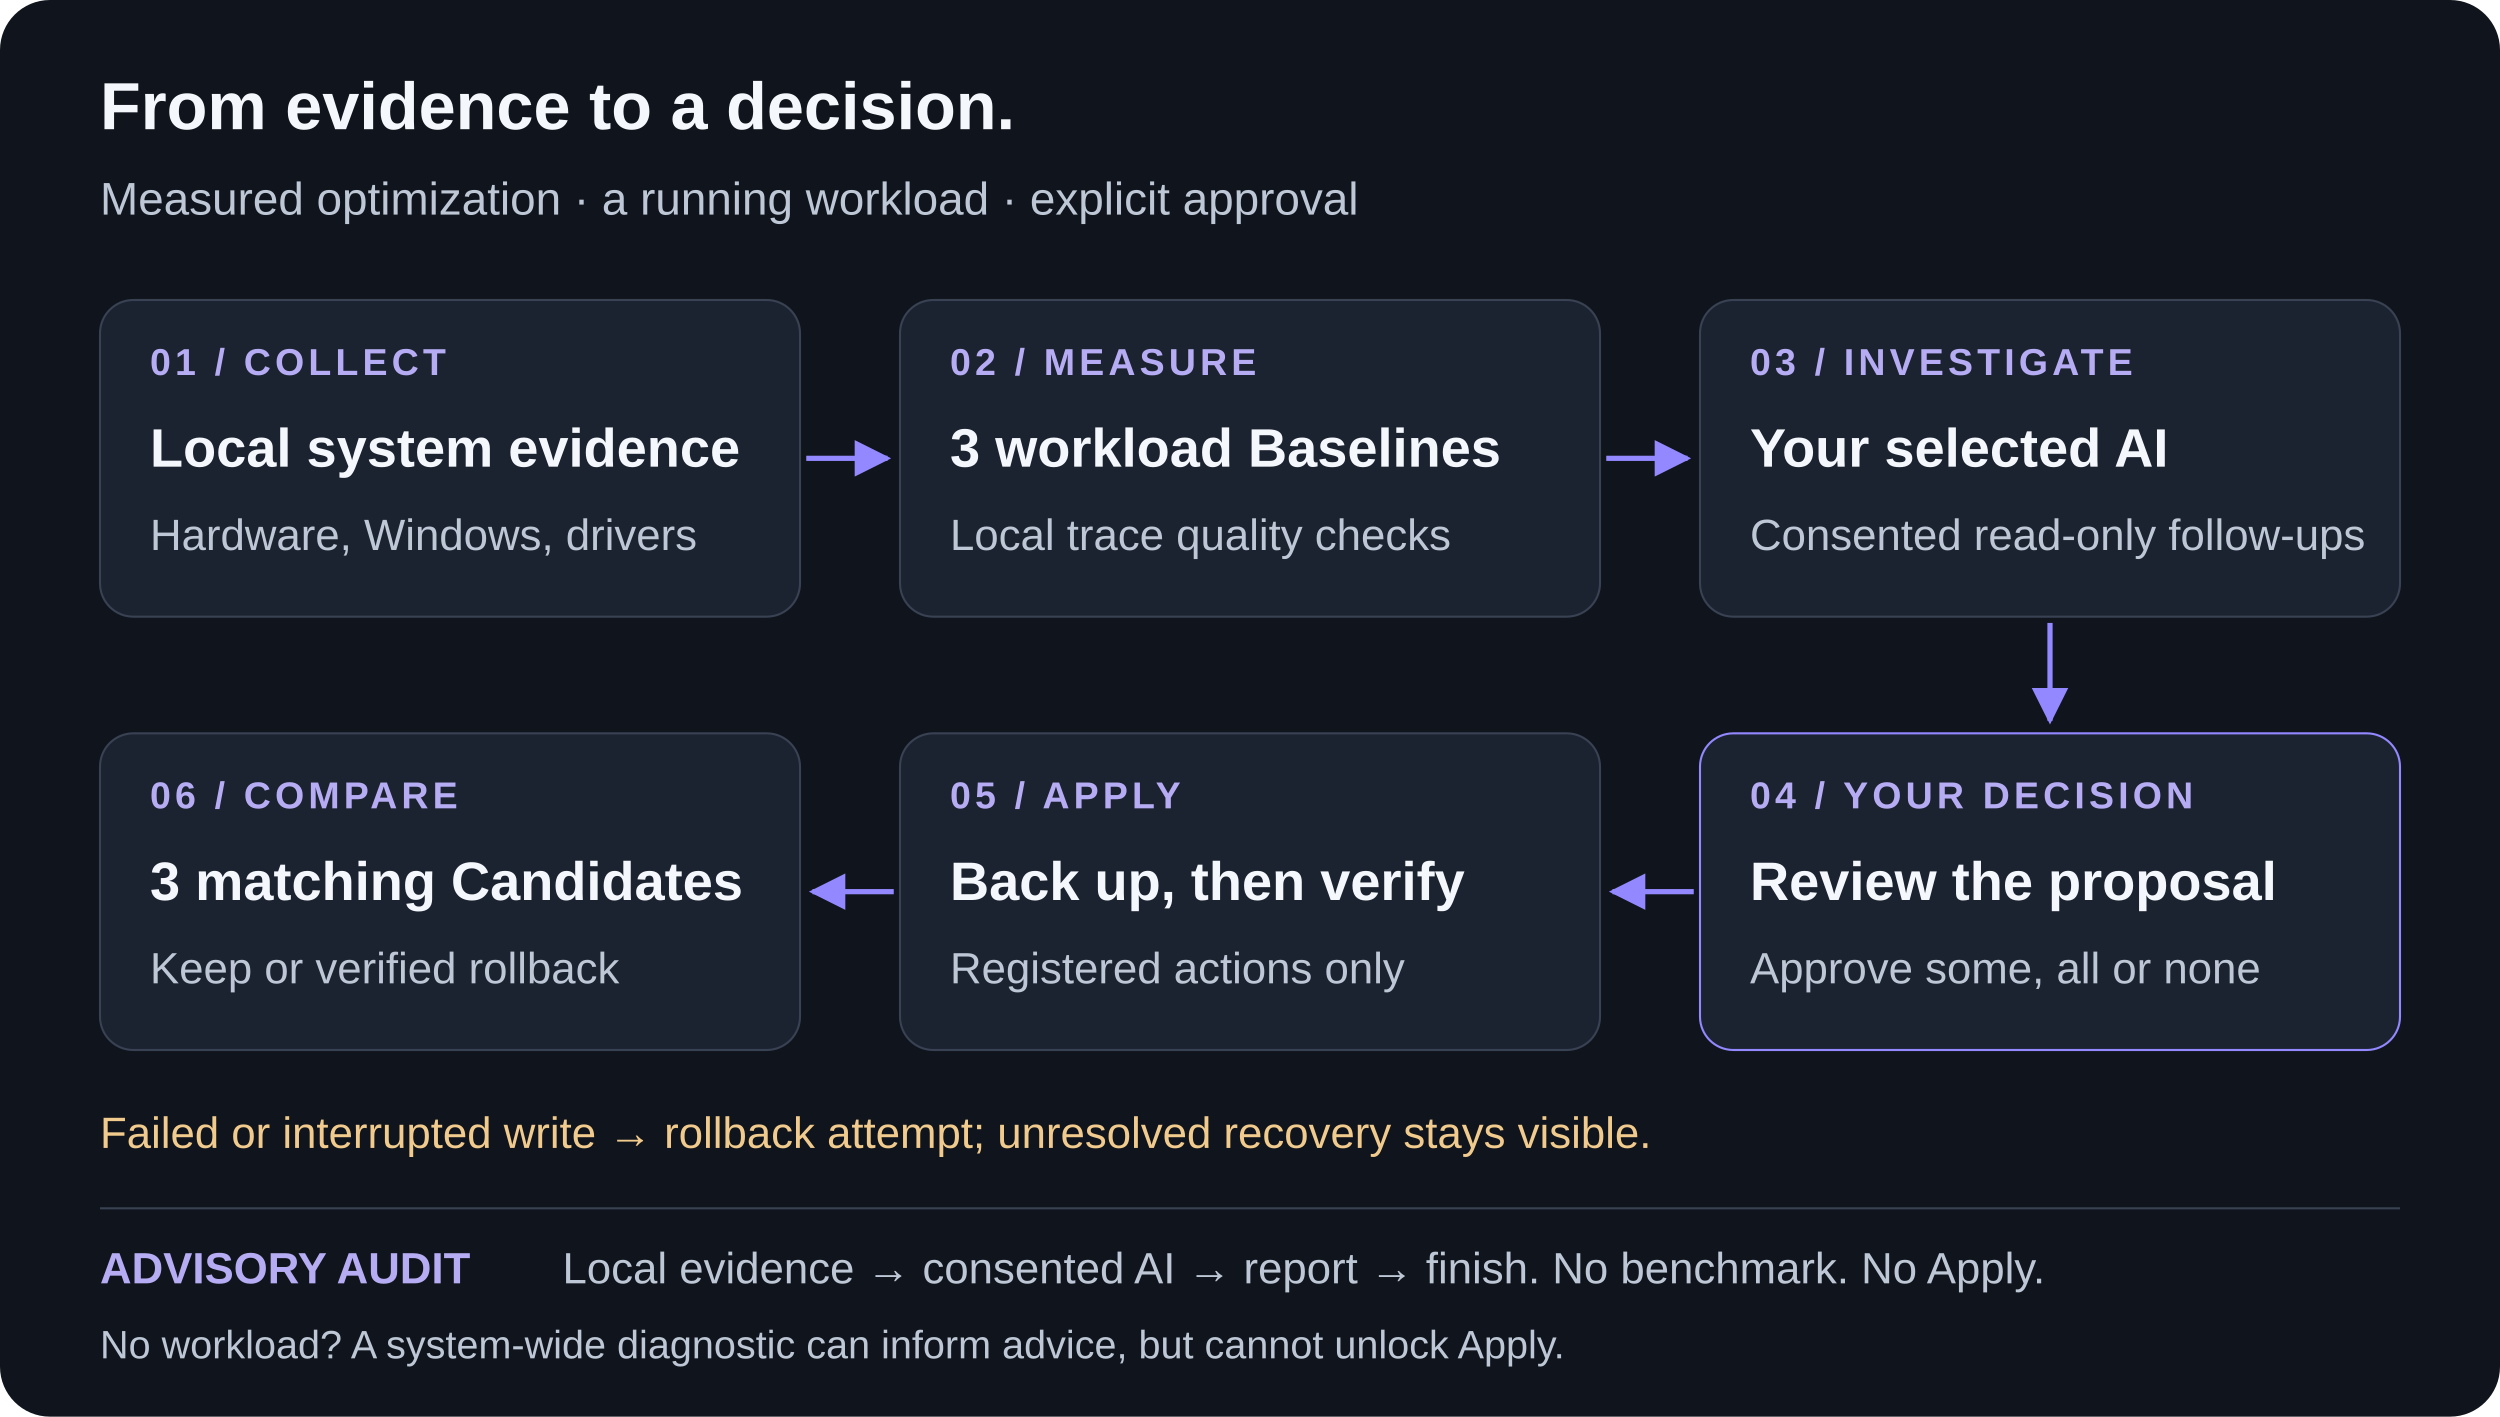
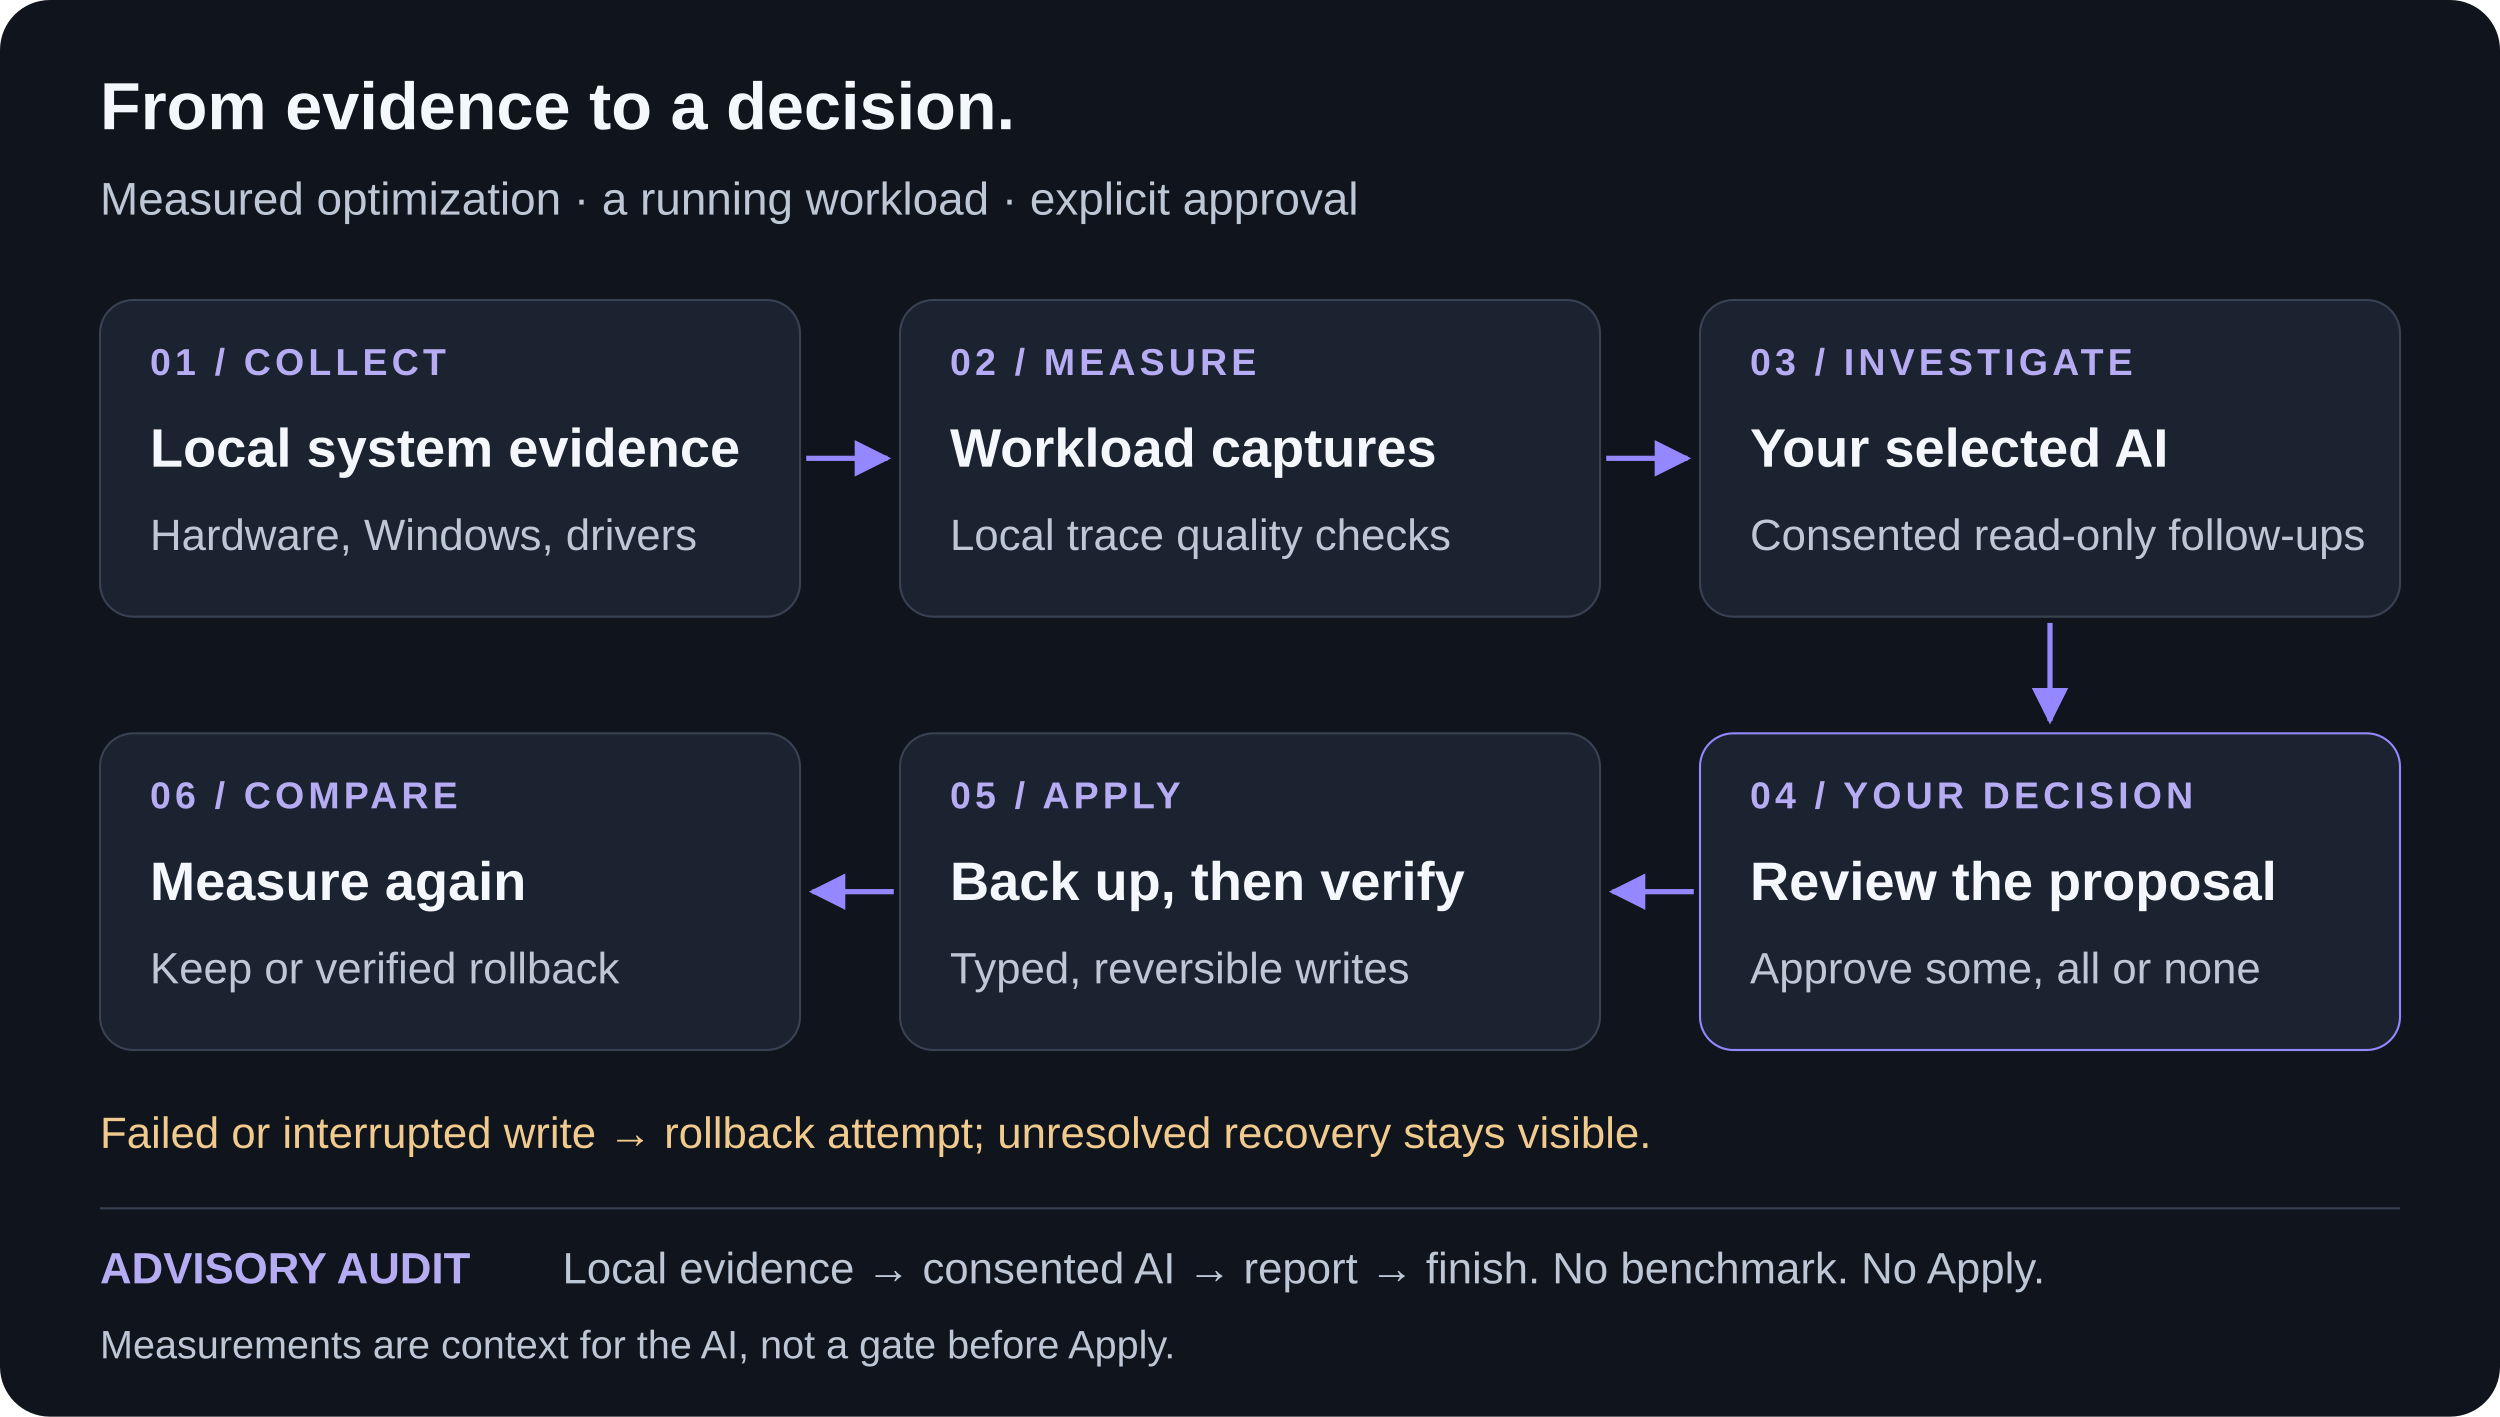
<svg xmlns="http://www.w3.org/2000/svg" width="1200" height="680" viewBox="0 0 1200 680" role="img" aria-labelledby="title desc">
  <defs>
    <marker id="arrow" viewBox="0 0 10 10" refX="9" refY="5" markerWidth="7" markerHeight="7" orient="auto-start-reverse">
      <path d="M0 0L10 5L0 10Z" fill="#9388ff" />
    </marker>
  </defs>
  <rect width="1200" height="680" rx="24" fill="#10141c" />
  <g font-family="Segoe UI,Arial,sans-serif">
    <text x="48" y="62" font-size="32" font-weight="650" fill="#f4f7fb">From evidence to a decision.</text>
    <text x="48" y="103" font-size="22" fill="#bdc7d5">Measured optimization · a running workload · explicit approval</text>
    <g fill="#1b2230" stroke="#394253">
      <rect x="48" y="144" width="336" height="152" rx="16" />
      <rect x="432" y="144" width="336" height="152" rx="16" />
      <rect x="816" y="144" width="336" height="152" rx="16" />
      <rect x="816" y="352" width="336" height="152" rx="16" stroke="#9388ff" />
      <rect x="432" y="352" width="336" height="152" rx="16" />
      <rect x="48" y="352" width="336" height="152" rx="16" />
    </g>
    <g fill="none" stroke="#9388ff" stroke-width="2.5" marker-end="url(#arrow)">
      <path d="M387 220H426" />
      <path d="M771 220H810" />
      <path d="M984 299V346" />
      <path d="M813 428H774" />
      <path d="M429 428H390" />
    </g>
    <g fill="#b6acf3" font-size="18" font-weight="600" letter-spacing="2">
      <text x="72" y="180">01 / COLLECT</text>
      <text x="456" y="180">02 / MEASURE</text>
      <text x="840" y="180">03 / INVESTIGATE</text>
      <text x="840" y="388">04 / YOUR DECISION</text>
      <text x="456" y="388">05 / APPLY</text>
      <text x="72" y="388">06 / COMPARE</text>
    </g>
    <g fill="#f4f7fb" font-size="26" font-weight="600">
      <text x="72" y="224">Local system evidence</text>
-       <text x="456" y="224">3 workload Baselines</text>
+       <text x="456" y="224">Workload captures</text>
      <text x="840" y="224">Your selected AI</text>
      <text x="840" y="432">Review the proposal</text>
      <text x="456" y="432">Back up, then verify</text>
-       <text x="72" y="432">3 matching Candidates</text>
+       <text x="72" y="432">Measure again</text>
    </g>
    <g fill="#bdc7d5" font-size="21">
      <text x="72" y="264">Hardware, Windows, drivers</text>
      <text x="456" y="264">Local trace quality checks</text>
      <text x="840" y="264">Consented read-only follow-ups</text>
      <text x="840" y="472">Approve some, all or none</text>
-       <text x="456" y="472">Registered actions only</text>
+       <text x="456" y="472">Typed, reversible writes</text>
      <text x="72" y="472">Keep or verified rollback</text>
    </g>
    <text x="48" y="551" fill="#f1cb8d" font-size="21">Failed or interrupted write → rollback attempt; unresolved recovery stays visible.</text>
    <path d="M48 580H1152" stroke="#394253" />
    <text x="48" y="616" fill="#b6acf3" font-size="21" font-weight="600">ADVISORY AUDIT</text>
    <text x="270" y="616" fill="#bdc7d5" font-size="21">Local evidence → consented AI → report → finish. No benchmark. No Apply.</text>
-     <text x="48" y="652" fill="#bdc7d5" font-size="19">No workload? A system-wide diagnostic can inform advice, but cannot unlock Apply.</text>
+     <text x="48" y="652" fill="#bdc7d5" font-size="19">Measurements are context for the AI, not a gate before Apply.</text>
  </g>
</svg>
